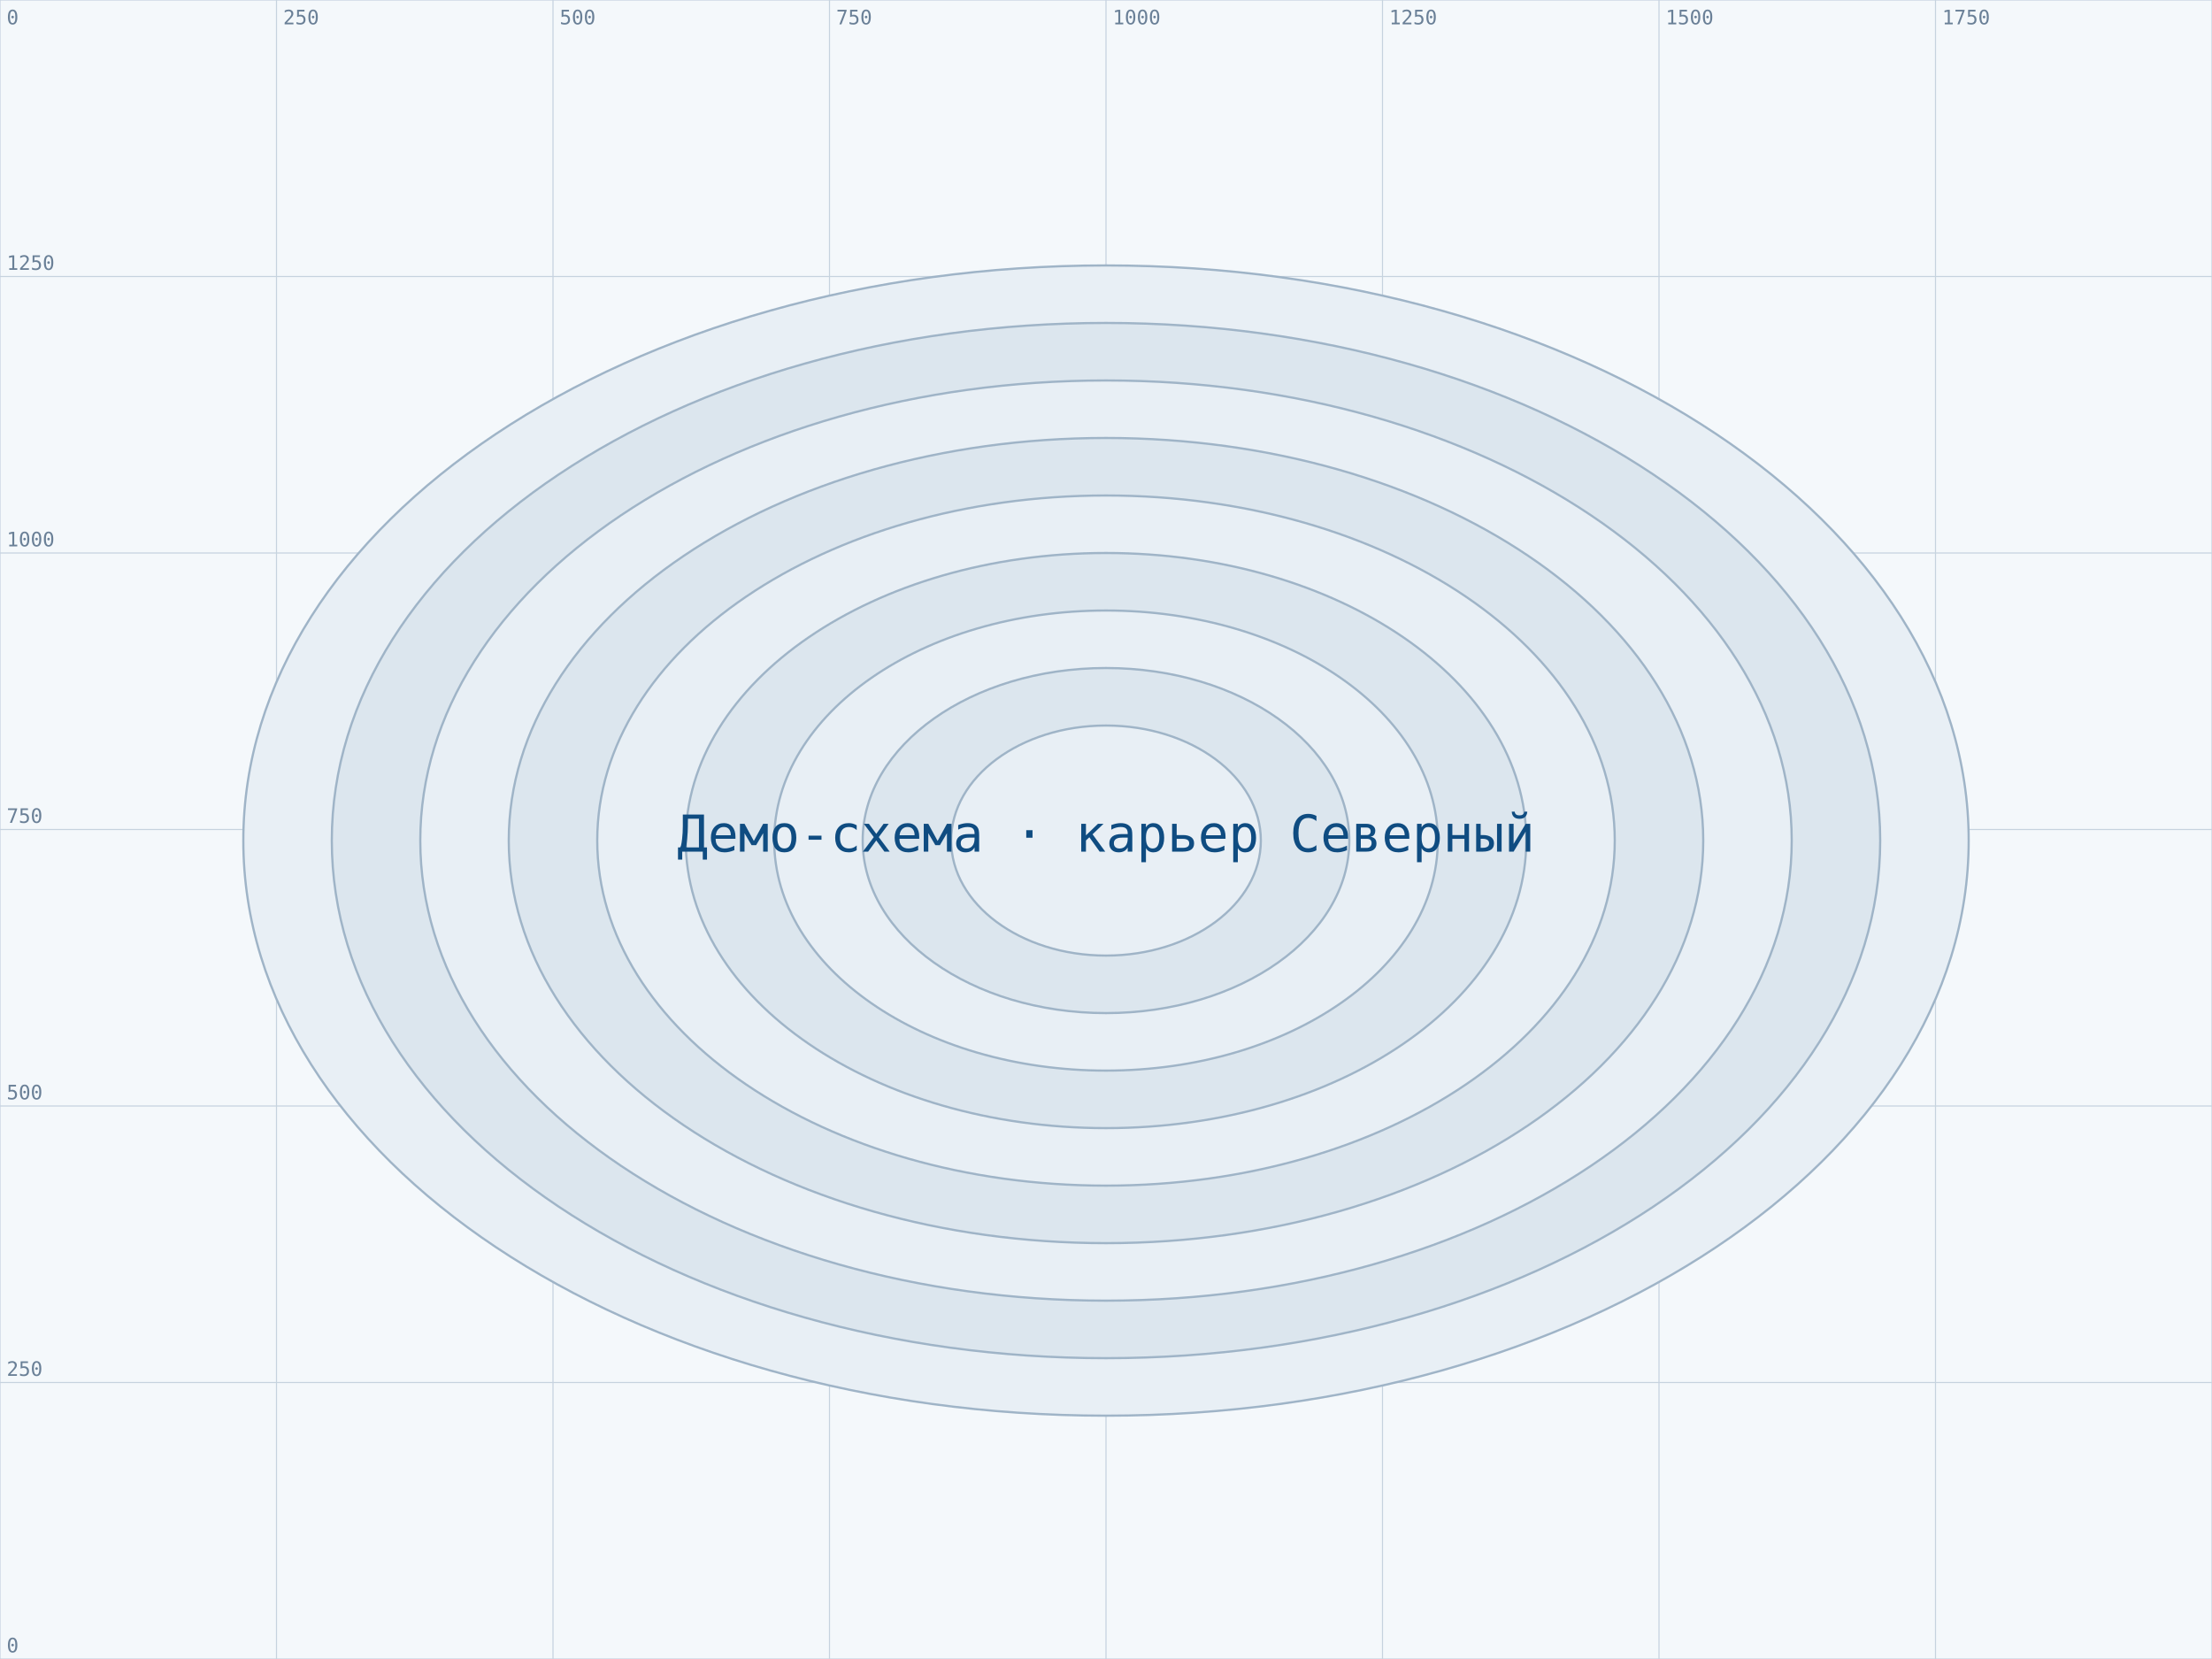
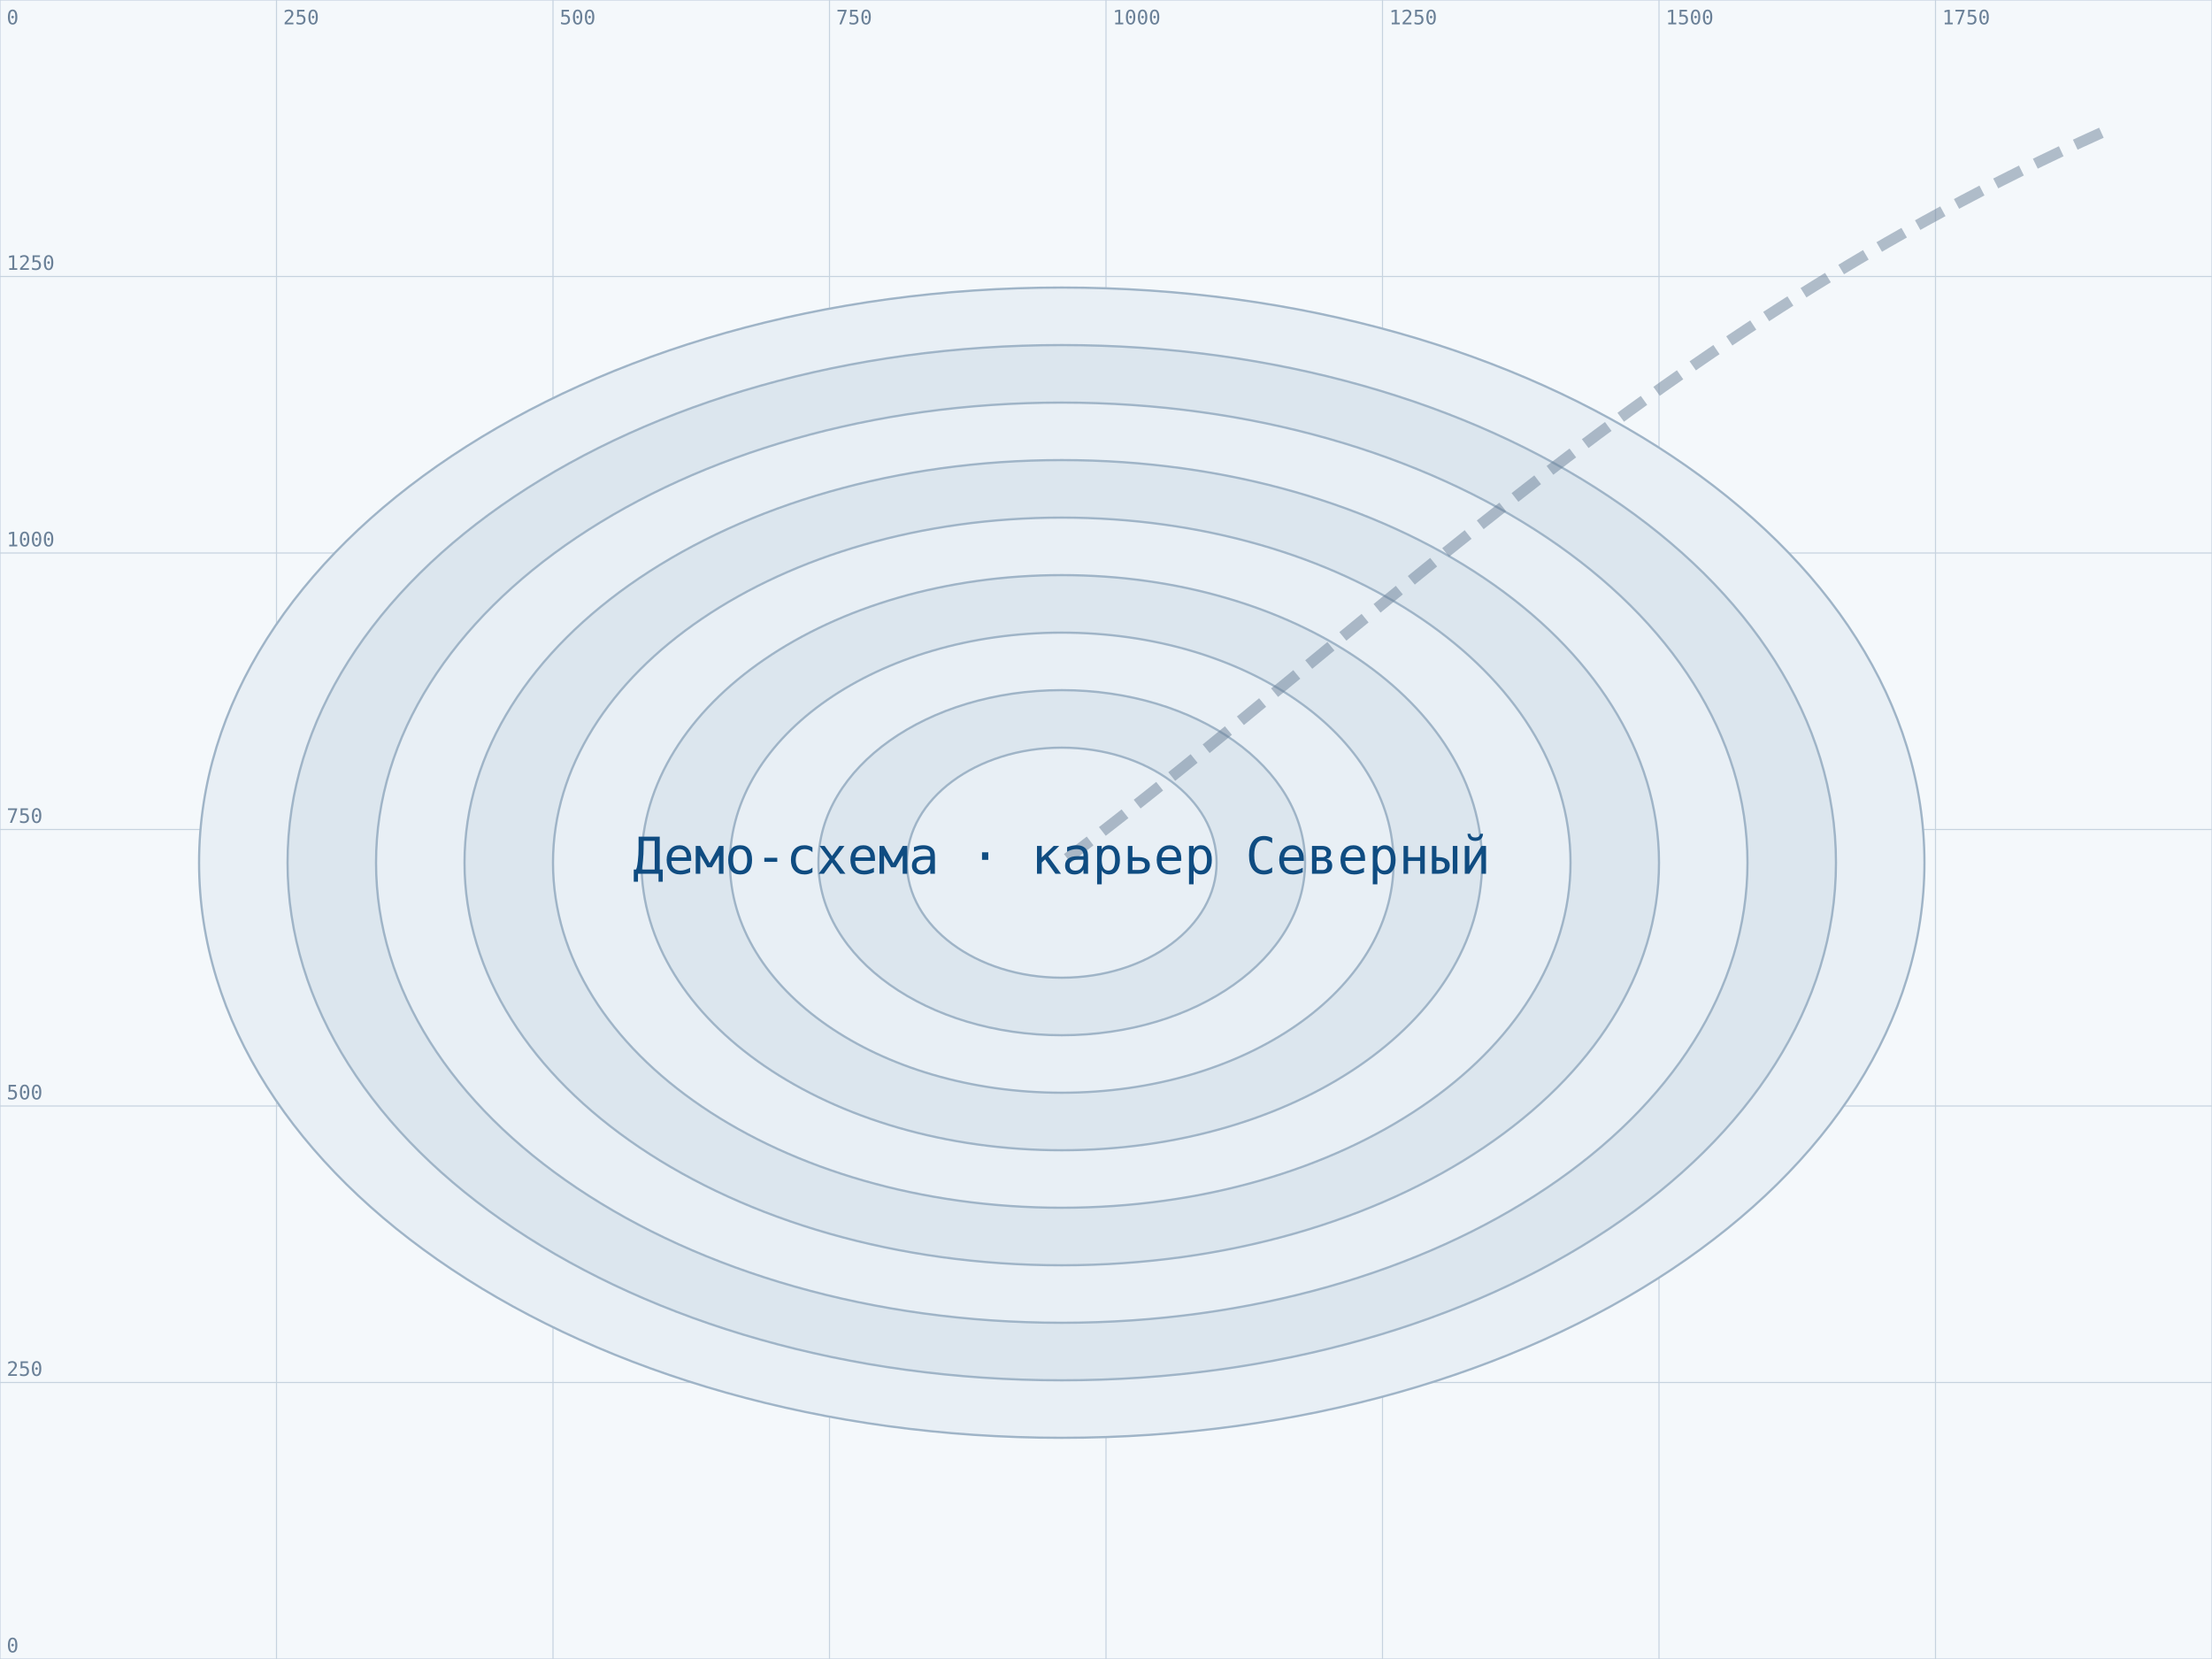
<svg xmlns="http://www.w3.org/2000/svg" width="2000" height="1500" viewBox="0 0 2000 1500">
  <rect width="2000" height="1500" fill="#F4F8FB" />
  <line x1="0" y1="0" x2="0" y2="1500" stroke="#C6D3DF" stroke-width="1" />
  <text x="6" y="22" font-size="18" fill="#6A8097" font-family="monospace">0</text>
  <line x1="250" y1="0" x2="250" y2="1500" stroke="#C6D3DF" stroke-width="1" />
  <text x="256" y="22" font-size="18" fill="#6A8097" font-family="monospace">250</text>
  <line x1="500" y1="0" x2="500" y2="1500" stroke="#C6D3DF" stroke-width="1" />
  <text x="506" y="22" font-size="18" fill="#6A8097" font-family="monospace">500</text>
  <line x1="750" y1="0" x2="750" y2="1500" stroke="#C6D3DF" stroke-width="1" />
  <text x="756" y="22" font-size="18" fill="#6A8097" font-family="monospace">750</text>
  <line x1="1000" y1="0" x2="1000" y2="1500" stroke="#C6D3DF" stroke-width="1" />
  <text x="1006" y="22" font-size="18" fill="#6A8097" font-family="monospace">1000</text>
  <line x1="1250" y1="0" x2="1250" y2="1500" stroke="#C6D3DF" stroke-width="1" />
  <text x="1256" y="22" font-size="18" fill="#6A8097" font-family="monospace">1250</text>
  <line x1="1500" y1="0" x2="1500" y2="1500" stroke="#C6D3DF" stroke-width="1" />
  <text x="1506" y="22" font-size="18" fill="#6A8097" font-family="monospace">1500</text>
  <line x1="1750" y1="0" x2="1750" y2="1500" stroke="#C6D3DF" stroke-width="1" />
  <text x="1756" y="22" font-size="18" fill="#6A8097" font-family="monospace">1750</text>
  <line x1="2000" y1="0" x2="2000" y2="1500" stroke="#C6D3DF" stroke-width="1" />
  <text x="2006" y="22" font-size="18" fill="#6A8097" font-family="monospace">2000</text>
  <line x1="0" y1="0" x2="2000" y2="0" stroke="#C6D3DF" stroke-width="1" />
  <text x="6" y="1494" font-size="18" fill="#6A8097" font-family="monospace">0</text>
  <line x1="0" y1="250" x2="2000" y2="250" stroke="#C6D3DF" stroke-width="1" />
  <text x="6" y="1244" font-size="18" fill="#6A8097" font-family="monospace">250</text>
  <line x1="0" y1="500" x2="2000" y2="500" stroke="#C6D3DF" stroke-width="1" />
  <text x="6" y="994" font-size="18" fill="#6A8097" font-family="monospace">500</text>
  <line x1="0" y1="750" x2="2000" y2="750" stroke="#C6D3DF" stroke-width="1" />
  <text x="6" y="744" font-size="18" fill="#6A8097" font-family="monospace">750</text>
  <line x1="0" y1="1000" x2="2000" y2="1000" stroke="#C6D3DF" stroke-width="1" />
  <text x="6" y="494" font-size="18" fill="#6A8097" font-family="monospace">1000</text>
  <line x1="0" y1="1250" x2="2000" y2="1250" stroke="#C6D3DF" stroke-width="1" />
  <text x="6" y="244" font-size="18" fill="#6A8097" font-family="monospace">1250</text>
  <line x1="0" y1="1500" x2="2000" y2="1500" stroke="#C6D3DF" stroke-width="1" />
  <text x="6" y="-6" font-size="18" fill="#6A8097" font-family="monospace">1500</text>
-   <ellipse cx="1000" cy="760" rx="780" ry="520" fill="#E8EFF5" stroke="#9FB4C7" stroke-width="2" />
-   <ellipse cx="1000" cy="760" rx="700" ry="468" fill="#DCE6EE" stroke="#9FB4C7" stroke-width="2" />
-   <ellipse cx="1000" cy="760" rx="620" ry="416" fill="#E8EFF5" stroke="#9FB4C7" stroke-width="2" />
-   <ellipse cx="1000" cy="760" rx="540" ry="364" fill="#DCE6EE" stroke="#9FB4C7" stroke-width="2" />
-   <ellipse cx="1000" cy="760" rx="460" ry="312" fill="#E8EFF5" stroke="#9FB4C7" stroke-width="2" />
-   <ellipse cx="1000" cy="760" rx="380" ry="260" fill="#DCE6EE" stroke="#9FB4C7" stroke-width="2" />
-   <ellipse cx="1000" cy="760" rx="300" ry="208" fill="#E8EFF5" stroke="#9FB4C7" stroke-width="2" />
-   <ellipse cx="1000" cy="760" rx="220" ry="156" fill="#DCE6EE" stroke="#9FB4C7" stroke-width="2" />
-   <ellipse cx="1000" cy="760" rx="140" ry="104" fill="#E8EFF5" stroke="#9FB4C7" stroke-width="2" />
-   <text x="1000" y="770" text-anchor="middle" font-size="46" fill="#0F4C81" font-family="monospace">Демо-схема · карьер Северный</text>
+   <ellipse cx="960" cy="780" rx="780" ry="520" fill="#E8EFF5" stroke="#9FB4C7" stroke-width="2" transform="rotate(0 960 780)" />
+   <ellipse cx="960" cy="780" rx="700" ry="468" fill="#DCE6EE" stroke="#9FB4C7" stroke-width="2" transform="rotate(0 960 780)" />
+   <ellipse cx="960" cy="780" rx="620" ry="416" fill="#E8EFF5" stroke="#9FB4C7" stroke-width="2" transform="rotate(0 960 780)" />
+   <ellipse cx="960" cy="780" rx="540" ry="364" fill="#DCE6EE" stroke="#9FB4C7" stroke-width="2" transform="rotate(0 960 780)" />
+   <ellipse cx="960" cy="780" rx="460" ry="312" fill="#E8EFF5" stroke="#9FB4C7" stroke-width="2" transform="rotate(0 960 780)" />
+   <ellipse cx="960" cy="780" rx="380" ry="260" fill="#DCE6EE" stroke="#9FB4C7" stroke-width="2" transform="rotate(0 960 780)" />
+   <ellipse cx="960" cy="780" rx="300" ry="208" fill="#E8EFF5" stroke="#9FB4C7" stroke-width="2" transform="rotate(0 960 780)" />
+   <ellipse cx="960" cy="780" rx="220" ry="156" fill="#DCE6EE" stroke="#9FB4C7" stroke-width="2" transform="rotate(0 960 780)" />
+   <ellipse cx="960" cy="780" rx="140" ry="104" fill="#E8EFF5" stroke="#9FB4C7" stroke-width="2" transform="rotate(0 960 780)" />
+   <path d="M1900 120 C1500 300 1250 560 960 780" fill="none" stroke="#6A8097" stroke-width="10" stroke-dasharray="26 14" opacity=".5" />
+   <text x="960" y="790" text-anchor="middle" font-size="46" fill="#0F4C81" font-family="monospace">Демо-схема · карьер Северный</text>
</svg>
